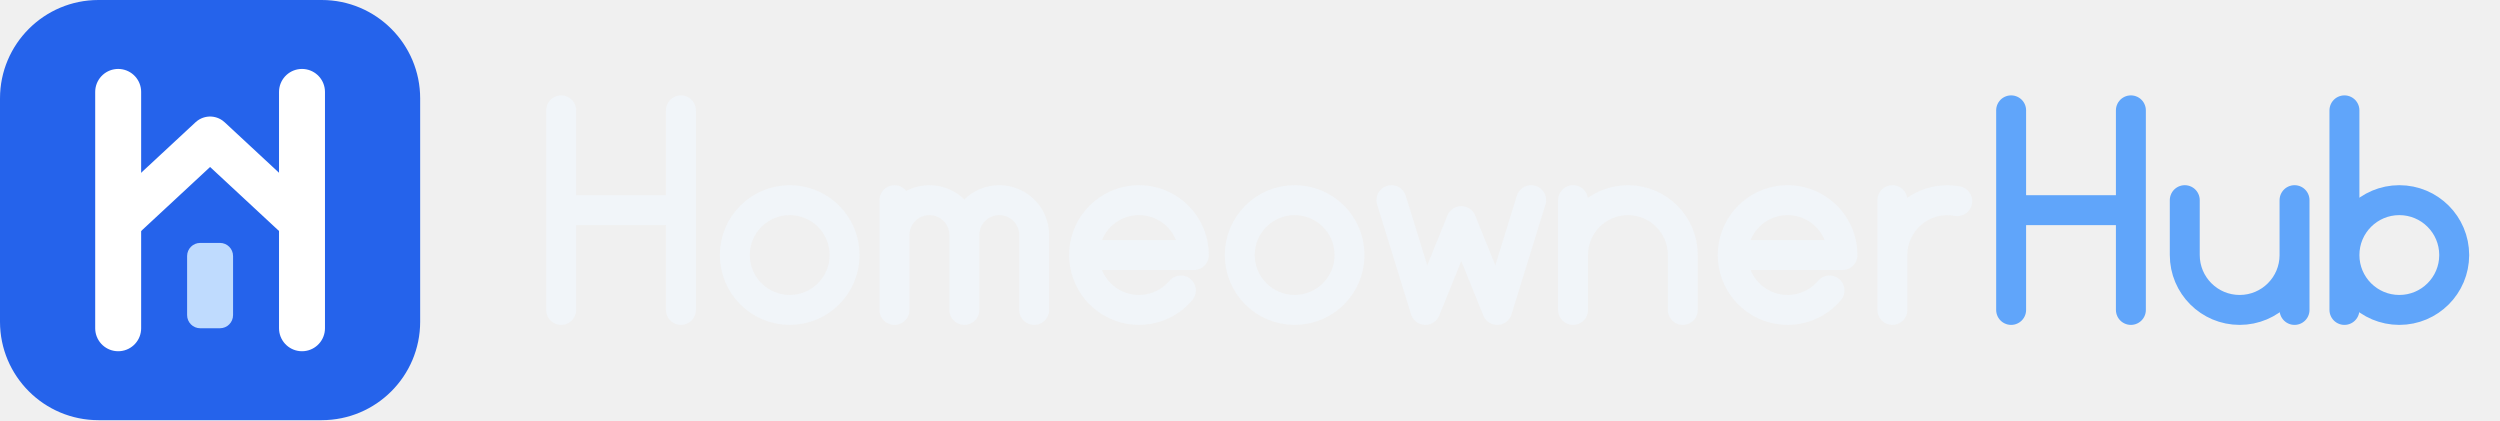
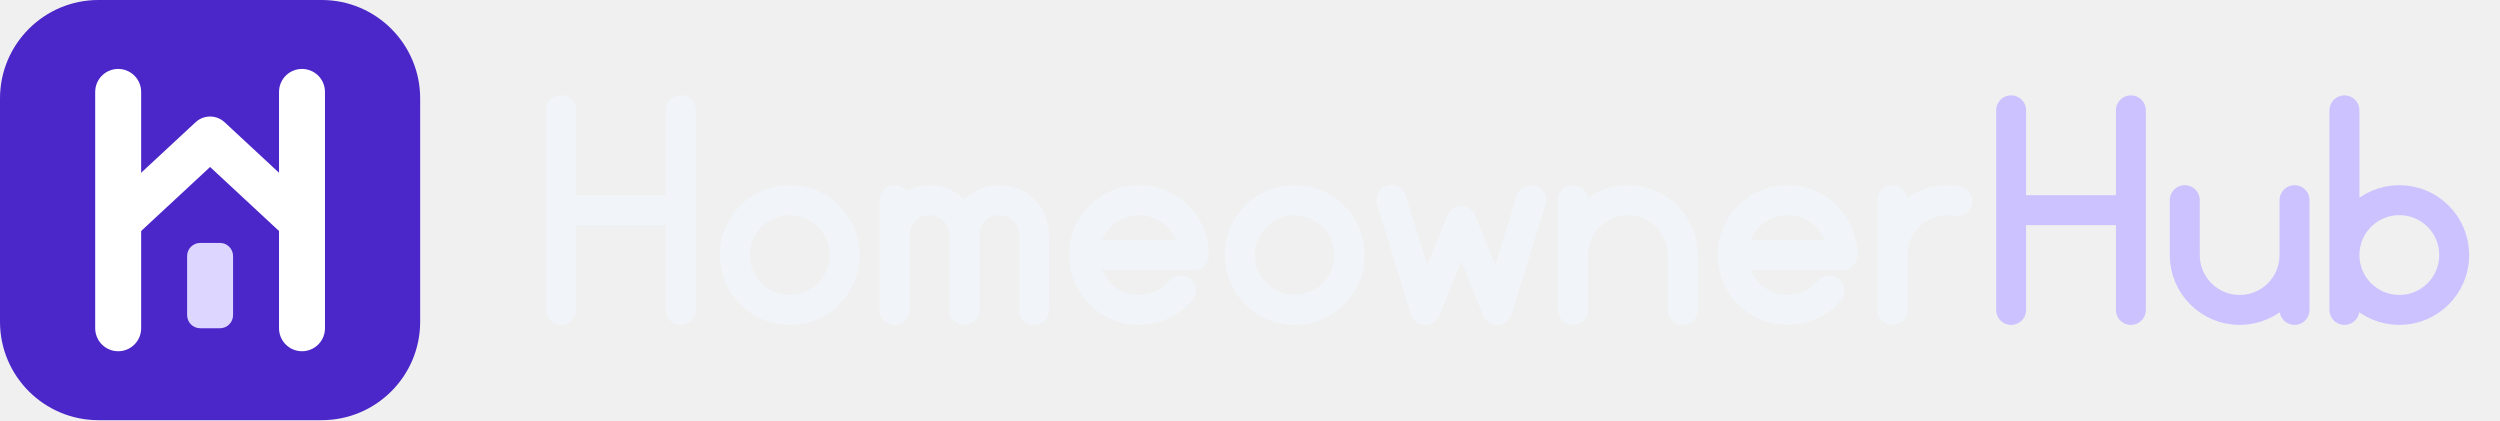
<svg xmlns="http://www.w3.org/2000/svg" viewBox="0 0 238 40" width="238" height="40" role="img" aria-label="HomeownerHub">
  <g transform="scale(1.25)">
-     <rect width="32" height="32" rx="7.5" fill="#2563EB" />
+     <rect width="32" height="32" rx="7.5" fill="#4B27C9" />
    <g fill="none" stroke="#FFFFFF" stroke-linecap="round" stroke-linejoin="round">
      <path d="M9 7v18M23 7v18" stroke-width="3.5" />
      <path d="M9 17 16 10.5l7 6.5" stroke-width="3.25" />
    </g>
-     <rect x="14.25" y="18.5" width="3.5" height="6.5" rx="1" fill="#BFDBFE" />
+     <rect x="14.25" y="18.5" width="3.5" height="6.5" rx="1" fill="#DDD6FE" />
  </g>
  <g transform="translate(52 6.23) scale(0.95)">
    <g fill="none" stroke-width="3" stroke-linecap="round" stroke-linejoin="round">
      <g stroke="#F1F5F9">
        <path transform="translate(1.5 0)" d="M0 4.5V24.5M12 4.5V24.5M0 14.5h12" />
        <path transform="translate(18.9 0)" d="M5.5 13.5a5.5 5.5 0 1 0 0.001 0z" />
        <path transform="translate(34.9 0)" d="M0 24.5V13.5M0 17a3.5 3.5 0 0 1 7 0v7.5M7 17a3.5 3.5 0 0 1 7 0v7.5" />
        <path transform="translate(53.9 0)" d="M0 19h11a5.5 5.5 0 1 0-1.3 3.55" />
        <path transform="translate(69.5 0)" d="M5.5 13.5a5.5 5.5 0 1 0 0.001 0z" />
        <path transform="translate(84.7 0)" d="M0 13.5L3.4 24.5L7 15.6L10.6 24.5L14 13.5" />
        <path transform="translate(102.9 0)" d="M0 24.5V13.5M0 19a5.5 5.5 0 0 1 11 0v5.5" />
        <path transform="translate(118.9 0)" d="M0 19h11a5.5 5.5 0 1 0-1.3 3.55" />
        <path transform="translate(134.9 0)" d="M0 24.5V13.5M0 19a5.5 5.5 0 0 1 6.5-5.4" />
      </g>
-       <g stroke="#60A5FA">
+       <g stroke="#CBC2FF">
        <path transform="translate(146.8 0)" d="M0 4.5V24.5M12 4.5V24.5M0 14.5h12" />
        <path transform="translate(164.2 0)" d="M0 13.5v5.5a5.5 5.5 0 0 0 11 0M11 13.5V24.5" />
        <path transform="translate(180.2 0)" d="M0 4.5V24.5M5.5 13.5a5.5 5.5 0 1 0 0.001 0z" />
      </g>
    </g>
  </g>
</svg>
